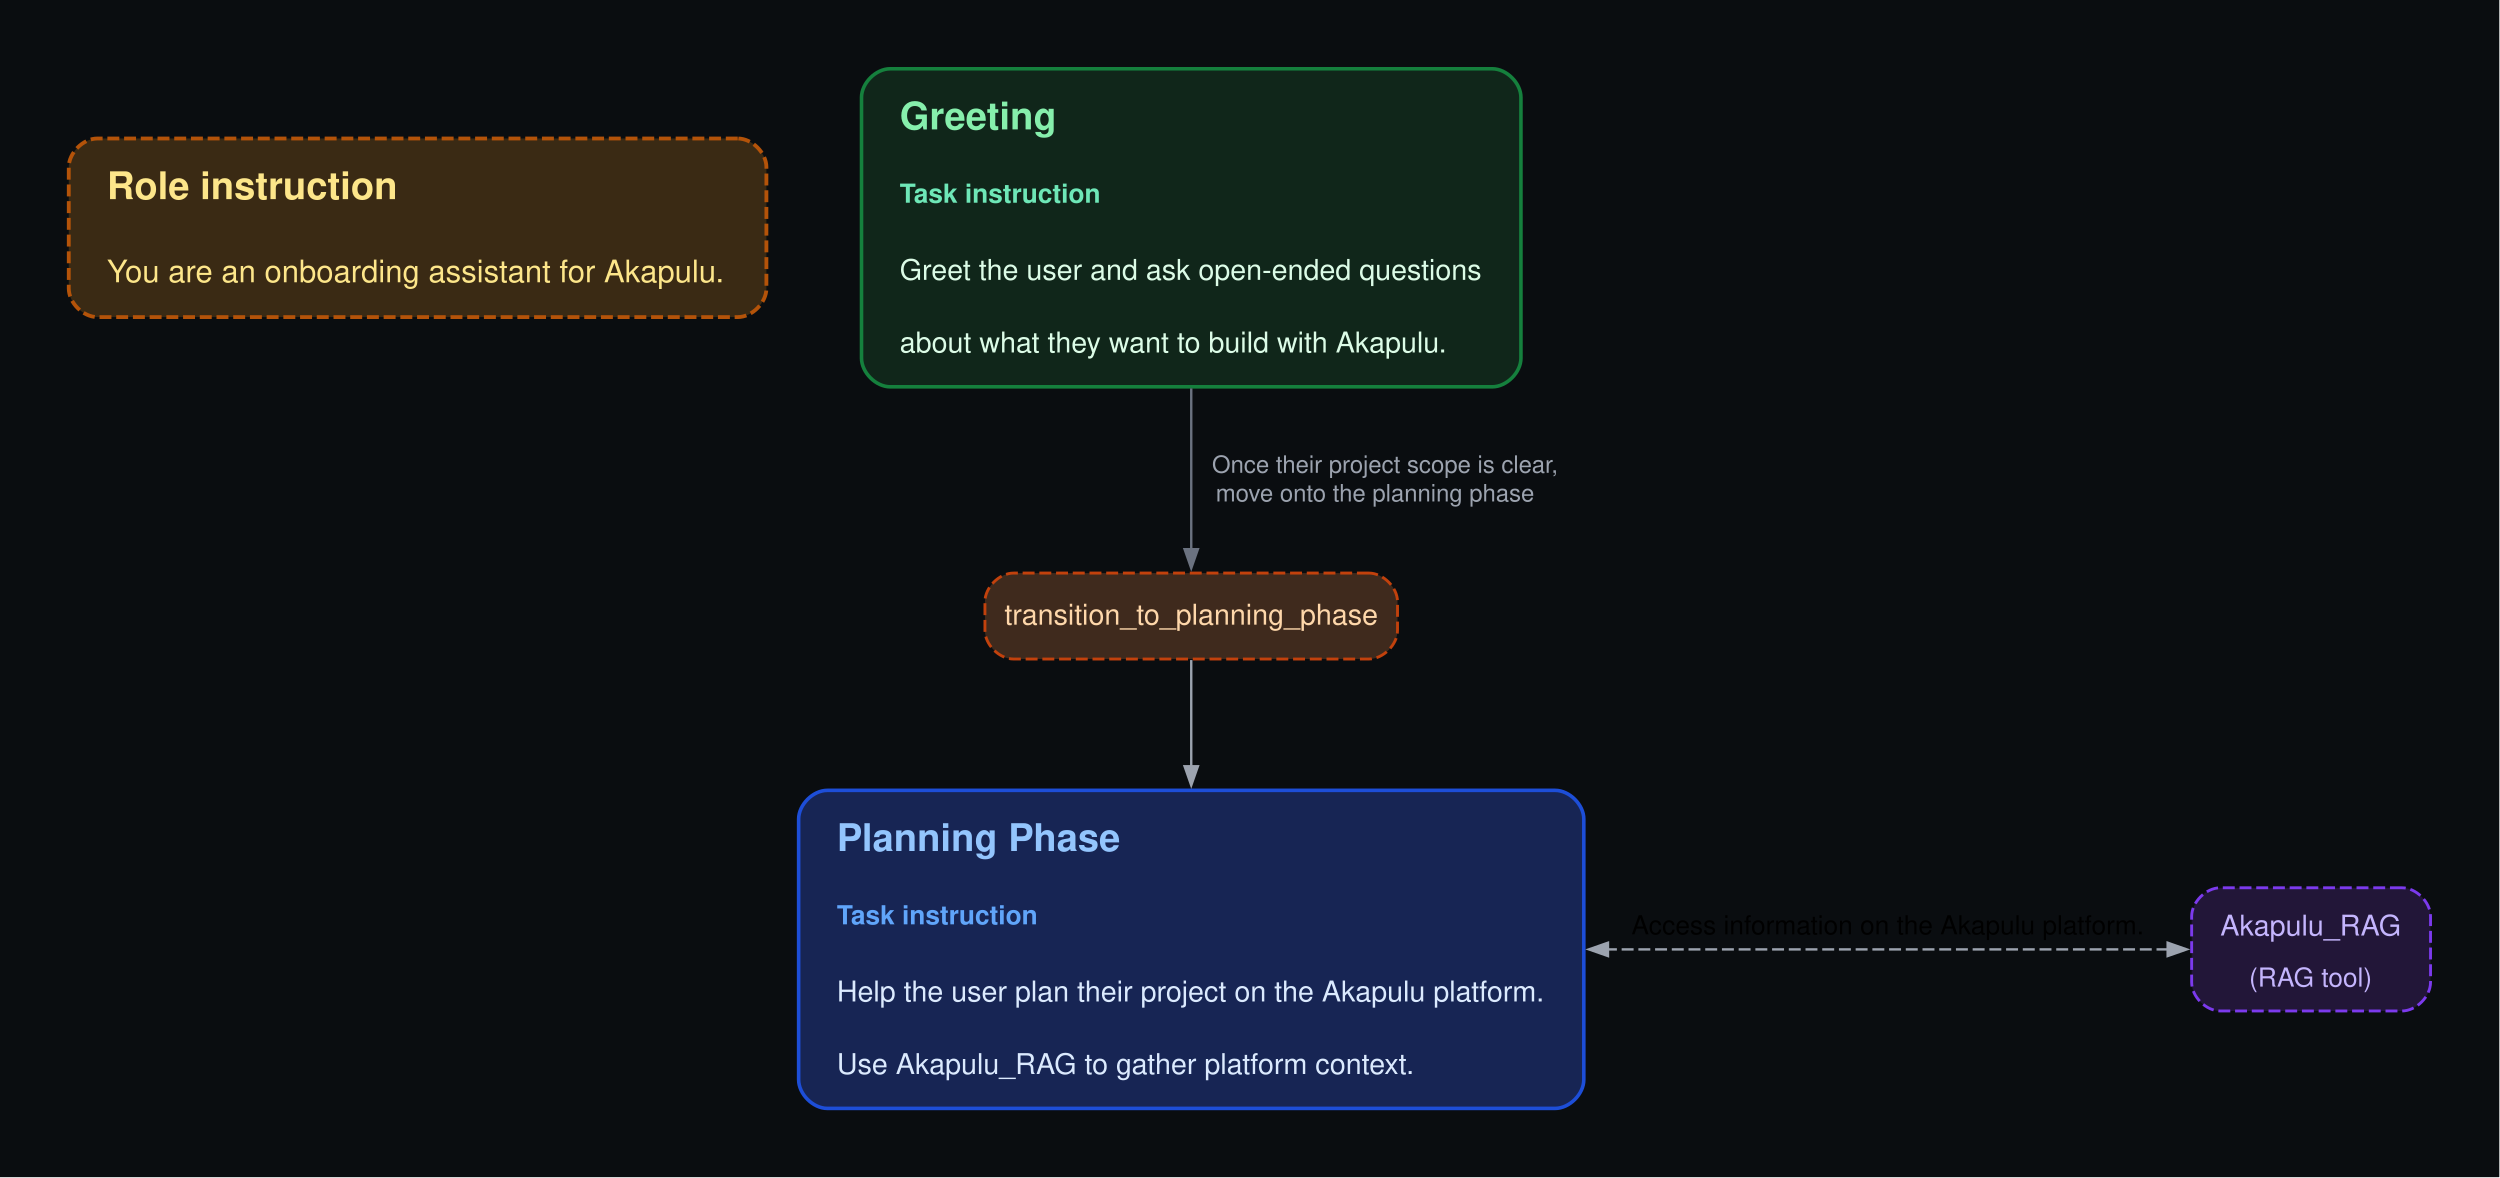
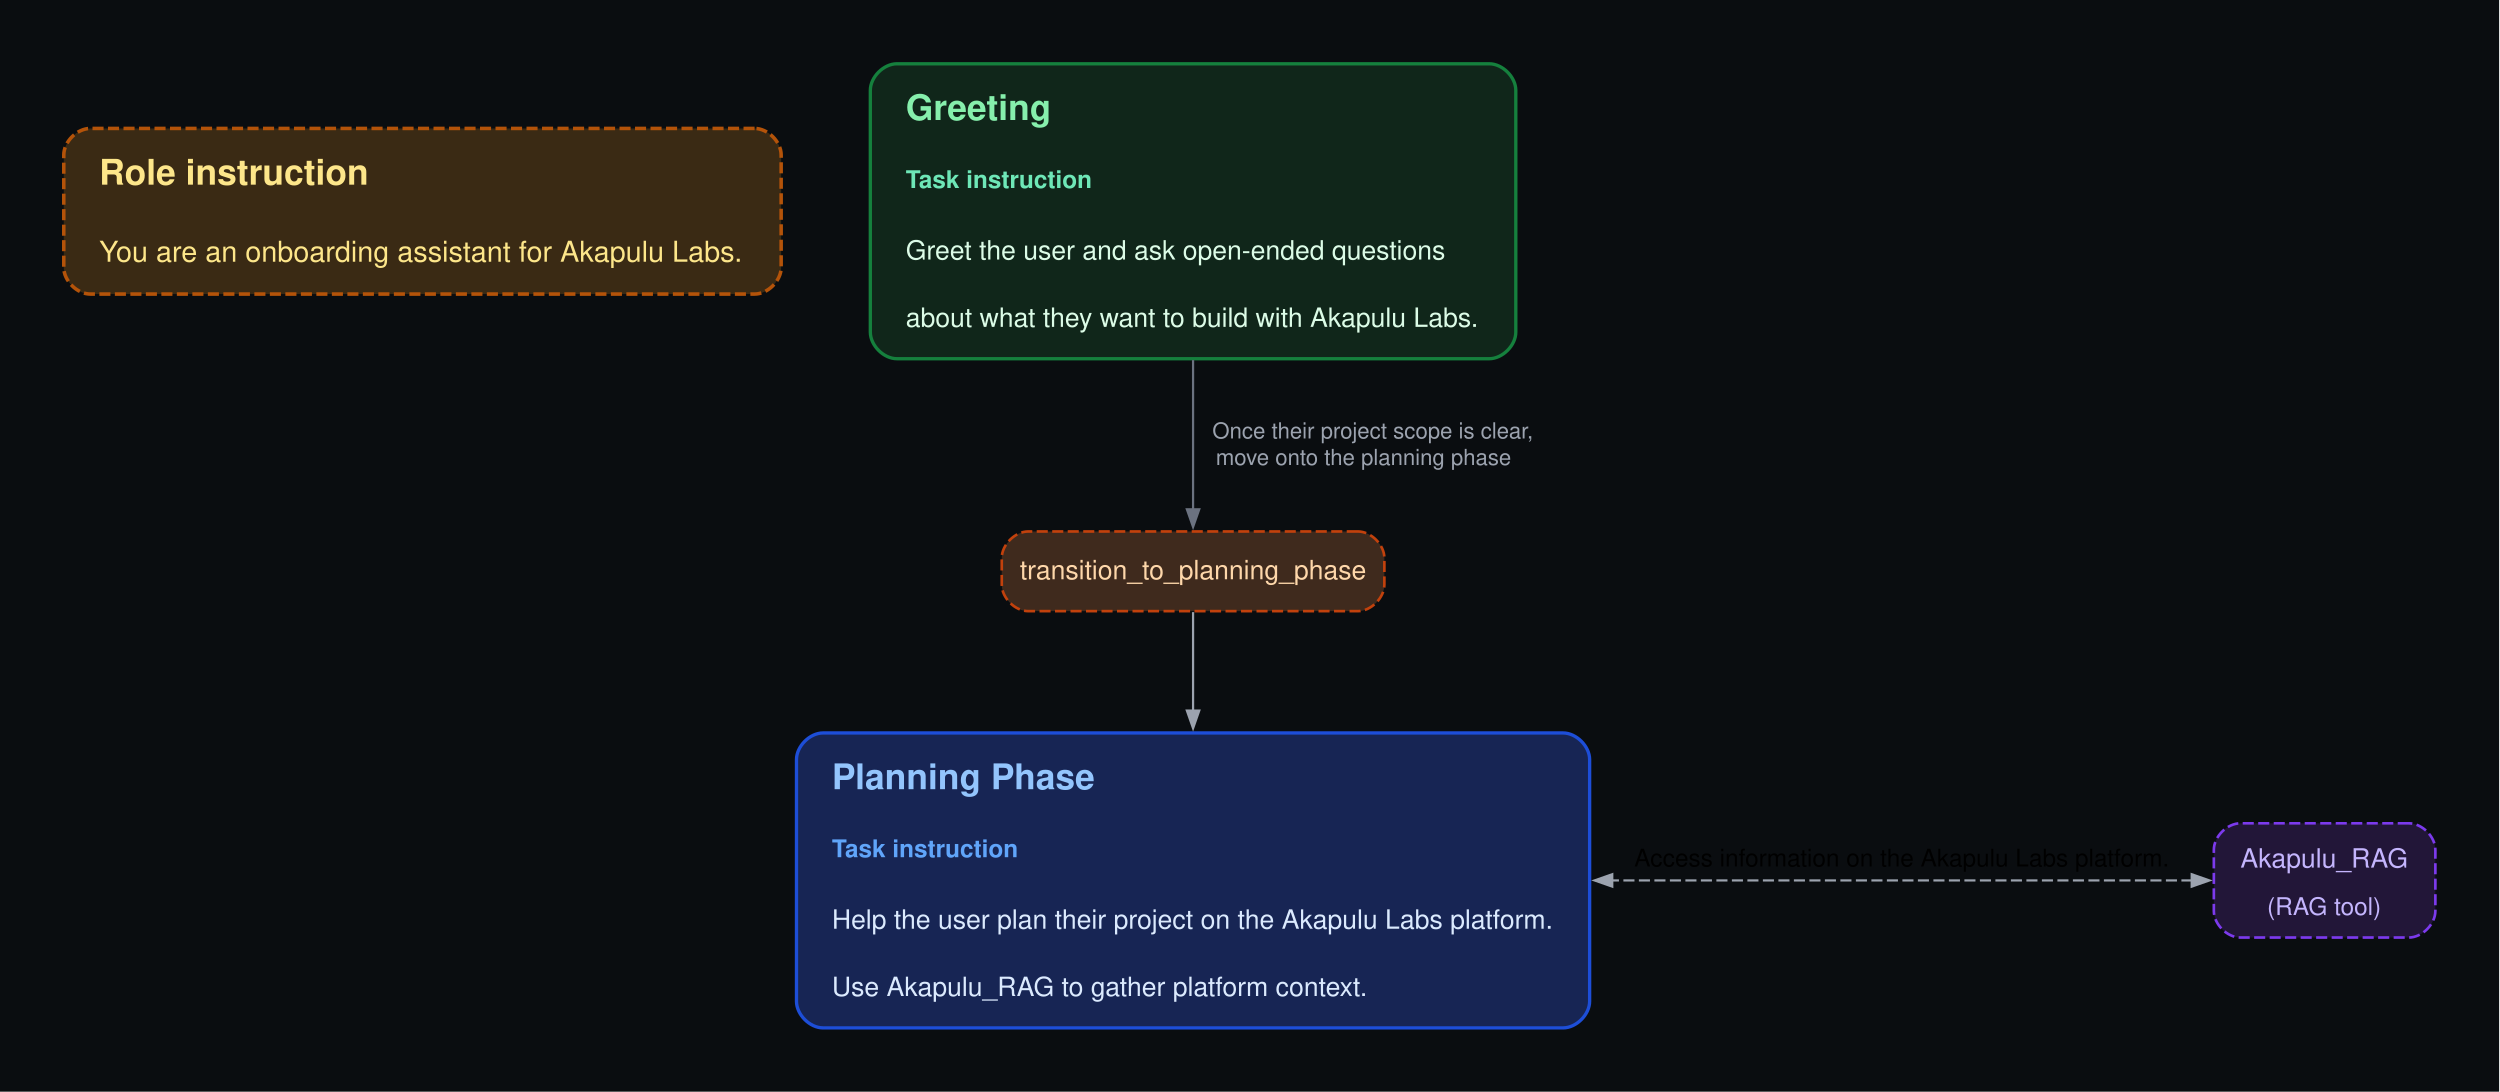
- <svg xmlns="http://www.w3.org/2000/svg" width="1047pt" height="493pt" viewBox="0.00 0.00 1047.00 493.00">
+ <svg xmlns="http://www.w3.org/2000/svg" width="1129pt" height="493pt" viewBox="0.00 0.00 1129.00 493.00">
  <g id="graph0" class="graph" transform="scale(1 1) rotate(0) translate(28.8 464.2)">
-     <polygon fill="#0a0d10" stroke="none" points="-28.8,28.8 -28.8,-464.2 1017.91,-464.2 1017.91,28.8 -28.8,28.8" />
+     <polygon fill="#0a0d10" stroke="none" points="-28.8,28.8 -28.8,-464.2 1099.81,-464.2 1099.81,28.8 -28.8,28.8" />
    <g id="node1" class="node">
-       <path fill="#3a2a14" stroke="#b45309" stroke-width="1.6" stroke-dasharray="5,2" d="M280.17,-406.2C280.17,-406.2 12,-406.2 12,-406.2 6,-406.2 0,-400.2 0,-394.2 0,-394.2 0,-343.4 0,-343.4 0,-337.4 6,-331.4 12,-331.4 12,-331.4 280.17,-331.4 280.17,-331.4 286.17,-331.4 292.17,-337.4 292.17,-343.4 292.17,-343.4 292.17,-394.2 292.17,-394.2 292.17,-400.2 286.17,-406.2 280.17,-406.2" />
+       <path fill="#3a2a14" stroke="#b45309" stroke-width="1.6" stroke-dasharray="5,2" d="M311.97,-406.2C311.97,-406.2 12,-406.2 12,-406.2 6,-406.2 0,-400.2 0,-394.2 0,-394.2 0,-343.4 0,-343.4 0,-337.4 6,-331.4 12,-331.4 12,-331.4 311.97,-331.4 311.97,-331.4 317.97,-331.4 323.97,-337.4 323.97,-343.4 323.97,-343.4 323.97,-394.2 323.97,-394.2 323.97,-400.2 317.97,-406.2 311.97,-406.2" />
      <text xml:space="preserve" text-anchor="start" x="16" y="-380.8" font-family="Helvetica,sans-Serif" font-weight="bold" font-size="16.00" fill="#fde68a">Role instruction</text>
-       <text xml:space="preserve" text-anchor="start" x="16" y="-346" font-family="Helvetica,sans-Serif" font-size="13.00" fill="#fde68a">You are an onboarding assistant for Akapulu.</text>
+       <text xml:space="preserve" text-anchor="start" x="16" y="-346" font-family="Helvetica,sans-Serif" font-size="13.00" fill="#fde68a">You are an onboarding assistant for Akapulu Labs.</text>
    </g>
    <g id="node2" class="node">
-       <path fill="#10261a" stroke="#15803d" stroke-width="1.5" d="M596.17,-435.4C596.17,-435.4 344,-435.4 344,-435.4 338,-435.4 332,-429.4 332,-423.4 332,-423.4 332,-314.2 332,-314.2 332,-308.2 338,-302.2 344,-302.2 344,-302.2 596.17,-302.2 596.17,-302.2 602.17,-302.2 608.17,-308.2 608.17,-314.2 608.17,-314.2 608.17,-423.4 608.17,-423.4 608.17,-429.4 602.17,-435.4 596.17,-435.4" />
-       <text xml:space="preserve" text-anchor="start" x="348" y="-410" font-family="Helvetica,sans-Serif" font-weight="bold" font-size="16.00" fill="#86efac">Greeting</text>
-       <text xml:space="preserve" text-anchor="start" x="348" y="-379.3" font-family="Helvetica,sans-Serif" font-weight="bold" font-size="11.00" fill="#6ee7b7">Task instruction</text>
-       <text xml:space="preserve" text-anchor="start" x="348" y="-347" font-family="Helvetica,sans-Serif" font-size="12.00" fill="#dcfce7">Greet the user and ask open-ended questions</text>
-       <text xml:space="preserve" text-anchor="start" x="348" y="-316.6" font-family="Helvetica,sans-Serif" font-size="12.00" fill="#dcfce7">about what they want to build with Akapulu.</text>
+       <path fill="#10261a" stroke="#15803d" stroke-width="1.5" d="M643.74,-435.4C643.74,-435.4 376.24,-435.4 376.24,-435.4 370.24,-435.4 364.24,-429.4 364.24,-423.4 364.24,-423.4 364.24,-314.2 364.24,-314.2 364.24,-308.2 370.24,-302.2 376.24,-302.2 376.24,-302.2 643.74,-302.2 643.74,-302.2 649.74,-302.2 655.74,-308.2 655.74,-314.2 655.74,-314.2 655.74,-423.4 655.74,-423.4 655.74,-429.4 649.74,-435.4 643.74,-435.4" />
+       <text xml:space="preserve" text-anchor="start" x="380.24" y="-410" font-family="Helvetica,sans-Serif" font-weight="bold" font-size="16.00" fill="#86efac">Greeting</text>
+       <text xml:space="preserve" text-anchor="start" x="380.24" y="-379.3" font-family="Helvetica,sans-Serif" font-weight="bold" font-size="11.00" fill="#6ee7b7">Task instruction</text>
+       <text xml:space="preserve" text-anchor="start" x="380.24" y="-347" font-family="Helvetica,sans-Serif" font-size="12.00" fill="#dcfce7">Greet the user and ask open-ended questions</text>
+       <text xml:space="preserve" text-anchor="start" x="380.24" y="-316.6" font-family="Helvetica,sans-Serif" font-size="12.00" fill="#dcfce7">about what they want to build with Akapulu Labs.</text>
    </g>
    <g id="node4" class="node">
-       <path fill="#3f2a1d" stroke="#c2410c" stroke-width="1.2" stroke-dasharray="5,2" d="M544.48,-224.2C544.48,-224.2 395.69,-224.2 395.69,-224.2 389.69,-224.2 383.69,-218.2 383.69,-212.2 383.69,-212.2 383.69,-200.2 383.69,-200.2 383.69,-194.2 389.69,-188.2 395.69,-188.2 395.69,-188.2 544.48,-188.2 544.48,-188.2 550.48,-188.2 556.48,-194.2 556.48,-200.2 556.48,-200.2 556.48,-212.2 556.48,-212.2 556.48,-218.2 550.48,-224.2 544.48,-224.2" />
-       <text xml:space="preserve" text-anchor="middle" x="470.09" y="-202.6" font-family="Helvetica,sans-Serif" font-size="12.00" fill="#fed7aa">transition_to_planning_phase</text>
+       <path fill="#3f2a1d" stroke="#c2410c" stroke-width="1.2" stroke-dasharray="5,2" d="M584.38,-224.2C584.38,-224.2 435.59,-224.2 435.59,-224.2 429.59,-224.2 423.59,-218.2 423.59,-212.2 423.59,-212.2 423.59,-200.2 423.59,-200.2 423.59,-194.2 429.59,-188.2 435.59,-188.2 435.59,-188.2 584.38,-188.2 584.38,-188.2 590.38,-188.2 596.38,-194.2 596.38,-200.2 596.38,-200.2 596.38,-212.2 596.38,-212.2 596.38,-218.2 590.38,-224.2 584.38,-224.2" />
+       <text xml:space="preserve" text-anchor="middle" x="509.99" y="-202.6" font-family="Helvetica,sans-Serif" font-size="12.00" fill="#fed7aa">transition_to_planning_phase</text>
    </g>
    <g id="edge1" class="edge">
-       <path fill="none" stroke="#6b7280" d="M470.09,-301.55C470.09,-277.93 470.09,-252.63 470.09,-234.19" />
-       <polygon fill="#6b7280" stroke="#6b7280" points="472.89,-234.21 470.09,-226.21 467.29,-234.21 472.89,-234.21" />
-       <text xml:space="preserve" text-anchor="middle" x="547.06" y="-266.2" font-family="Helvetica,sans-Serif" font-size="10.00" fill="#9ca3af">   Once their project scope is clear,</text>
-       <text xml:space="preserve" text-anchor="middle" x="547.06" y="-254.2" font-family="Helvetica,sans-Serif" font-size="10.00" fill="#9ca3af">move onto the planning phase</text>
+       <path fill="none" stroke="#6b7280" d="M509.99,-301.55C509.99,-277.93 509.99,-252.63 509.99,-234.19" />
+       <polygon fill="#6b7280" stroke="#6b7280" points="512.79,-234.21 509.99,-226.21 507.19,-234.21 512.79,-234.21" />
+       <text xml:space="preserve" text-anchor="middle" x="586.96" y="-266.2" font-family="Helvetica,sans-Serif" font-size="10.00" fill="#9ca3af">   Once their project scope is clear,</text>
+       <text xml:space="preserve" text-anchor="middle" x="586.96" y="-254.2" font-family="Helvetica,sans-Serif" font-size="10.00" fill="#9ca3af">move onto the planning phase</text>
    </g>
    <g id="node3" class="node">
-       <path fill="#172554" stroke="#1d4ed8" stroke-width="1.5" d="M622.5,-133.2C622.5,-133.2 317.67,-133.2 317.67,-133.2 311.67,-133.2 305.67,-127.2 305.67,-121.2 305.67,-121.2 305.67,-12 305.67,-12 305.67,-6 311.67,0 317.67,0 317.67,0 622.5,0 622.5,0 628.5,0 634.5,-6 634.5,-12 634.5,-12 634.5,-121.2 634.5,-121.2 634.5,-127.2 628.5,-133.2 622.5,-133.2" />
-       <text xml:space="preserve" text-anchor="start" x="321.67" y="-107.8" font-family="Helvetica,sans-Serif" font-weight="bold" font-size="16.00" fill="#93c5fd">Planning Phase</text>
-       <text xml:space="preserve" text-anchor="start" x="321.67" y="-77.1" font-family="Helvetica,sans-Serif" font-weight="bold" font-size="11.00" fill="#60a5fa">Task instruction</text>
-       <text xml:space="preserve" text-anchor="start" x="321.67" y="-44.8" font-family="Helvetica,sans-Serif" font-size="12.00" fill="#dbeafe">Help the user plan their project on the Akapulu platform.</text>
-       <text xml:space="preserve" text-anchor="start" x="321.67" y="-14.4" font-family="Helvetica,sans-Serif" font-size="12.00" fill="#dbeafe">Use Akapulu_RAG to gather platform context.</text>
+       <path fill="#172554" stroke="#1d4ed8" stroke-width="1.5" d="M677.08,-133.2C677.08,-133.2 342.89,-133.2 342.89,-133.2 336.89,-133.2 330.89,-127.2 330.89,-121.2 330.89,-121.2 330.89,-12 330.89,-12 330.89,-6 336.89,0 342.89,0 342.89,0 677.08,0 677.08,0 683.08,0 689.08,-6 689.08,-12 689.08,-12 689.08,-121.2 689.08,-121.2 689.08,-127.2 683.08,-133.2 677.08,-133.2" />
+       <text xml:space="preserve" text-anchor="start" x="346.89" y="-107.8" font-family="Helvetica,sans-Serif" font-weight="bold" font-size="16.00" fill="#93c5fd">Planning Phase</text>
+       <text xml:space="preserve" text-anchor="start" x="346.89" y="-77.1" font-family="Helvetica,sans-Serif" font-weight="bold" font-size="11.00" fill="#60a5fa">Task instruction</text>
+       <text xml:space="preserve" text-anchor="start" x="346.89" y="-44.8" font-family="Helvetica,sans-Serif" font-size="12.00" fill="#dbeafe">Help the user plan their project on the Akapulu Labs platform.</text>
+       <text xml:space="preserve" text-anchor="start" x="346.89" y="-14.4" font-family="Helvetica,sans-Serif" font-size="12.00" fill="#dbeafe">Use Akapulu_RAG to gather platform context.</text>
    </g>
    <g id="edge3" class="edge">
-       <path fill="none" stroke="#9ca3af" d="M470.09,-187.77C470.09,-176.12 470.09,-159.89 470.09,-143.13" />
-       <polygon fill="#9ca3af" stroke="#9ca3af" points="472.89,-143.3 470.09,-135.3 467.29,-143.3 472.89,-143.3" />
+       <path fill="none" stroke="#9ca3af" d="M509.99,-187.77C509.99,-176.12 509.99,-159.89 509.99,-143.13" />
+       <polygon fill="#9ca3af" stroke="#9ca3af" points="512.79,-143.3 509.99,-135.3 507.19,-143.3 512.79,-143.3" />
    </g>
    <g id="node5" class="node">
-       <path fill="#221638" stroke="#7c3aed" stroke-width="1.2" stroke-dasharray="5,2" d="M977.11,-92.4C977.11,-92.4 901.06,-92.4 901.06,-92.4 895.06,-92.4 889.06,-86.4 889.06,-80.4 889.06,-80.4 889.06,-52.8 889.06,-52.8 889.06,-46.8 895.06,-40.8 901.06,-40.8 901.06,-40.8 977.11,-40.8 977.11,-40.8 983.11,-40.8 989.11,-46.8 989.11,-52.8 989.11,-52.8 989.11,-80.4 989.11,-80.4 989.11,-86.4 983.11,-92.4 977.11,-92.4" />
-       <text xml:space="preserve" text-anchor="start" x="901.06" y="-72.4" font-family="Helvetica,sans-Serif" font-size="12.00" fill="#c4b5fd">Akapulu_RAG</text>
-       <text xml:space="preserve" text-anchor="start" x="913.11" y="-51" font-family="Helvetica,sans-Serif" font-size="11.00" fill="#c4b5fd">(RAG tool)</text>
+       <path fill="#221638" stroke="#7c3aed" stroke-width="1.2" stroke-dasharray="5,2" d="M1059.01,-92.4C1059.01,-92.4 982.97,-92.4 982.97,-92.4 976.97,-92.4 970.97,-86.4 970.97,-80.4 970.97,-80.4 970.97,-52.8 970.97,-52.8 970.97,-46.8 976.97,-40.8 982.97,-40.8 982.97,-40.8 1059.01,-40.8 1059.01,-40.8 1065.01,-40.8 1071.01,-46.8 1071.01,-52.8 1071.01,-52.8 1071.01,-80.4 1071.01,-80.4 1071.01,-86.4 1065.01,-92.4 1059.01,-92.4" />
+       <text xml:space="preserve" text-anchor="start" x="982.97" y="-72.4" font-family="Helvetica,sans-Serif" font-size="12.00" fill="#c4b5fd">Akapulu_RAG</text>
+       <text xml:space="preserve" text-anchor="start" x="995.01" y="-51" font-family="Helvetica,sans-Serif" font-size="11.00" fill="#c4b5fd">(RAG tool)</text>
    </g>
    <g id="edge2" class="edge">
-       <path fill="none" stroke="#9ca3af" stroke-dasharray="5,2" d="M879.35,-66.6C820.31,-66.6 727.12,-66.6 644.57,-66.6" />
-       <polygon fill="#9ca3af" stroke="#9ca3af" points="879.01,-69.4 887.01,-66.6 879.01,-63.8 879.01,-69.4" />
-       <polygon fill="#9ca3af" stroke="#9ca3af" points="644.62,-63.8 636.62,-66.6 644.62,-69.4 644.62,-63.8" />
-       <text xml:space="preserve" text-anchor="middle" x="761.78" y="-72.9" font-family="Helvetica,sans-Serif" font-size="11.00">Access information on the Akapulu platform.</text>
+       <path fill="none" stroke="#9ca3af" stroke-dasharray="5,2" d="M961.32,-66.6C897.18,-66.6 791.9,-66.6 699.16,-66.6" />
+       <polygon fill="#9ca3af" stroke="#9ca3af" points="960.97,-69.4 968.97,-66.6 960.97,-63.8 960.97,-69.4" />
+       <polygon fill="#9ca3af" stroke="#9ca3af" points="699.3,-63.8 691.3,-66.6 699.3,-69.4 699.3,-63.8" />
+       <text xml:space="preserve" text-anchor="middle" x="830.02" y="-72.9" font-family="Helvetica,sans-Serif" font-size="11.00">Access information on the Akapulu Labs platform.</text>
    </g>
  </g>
</svg>
